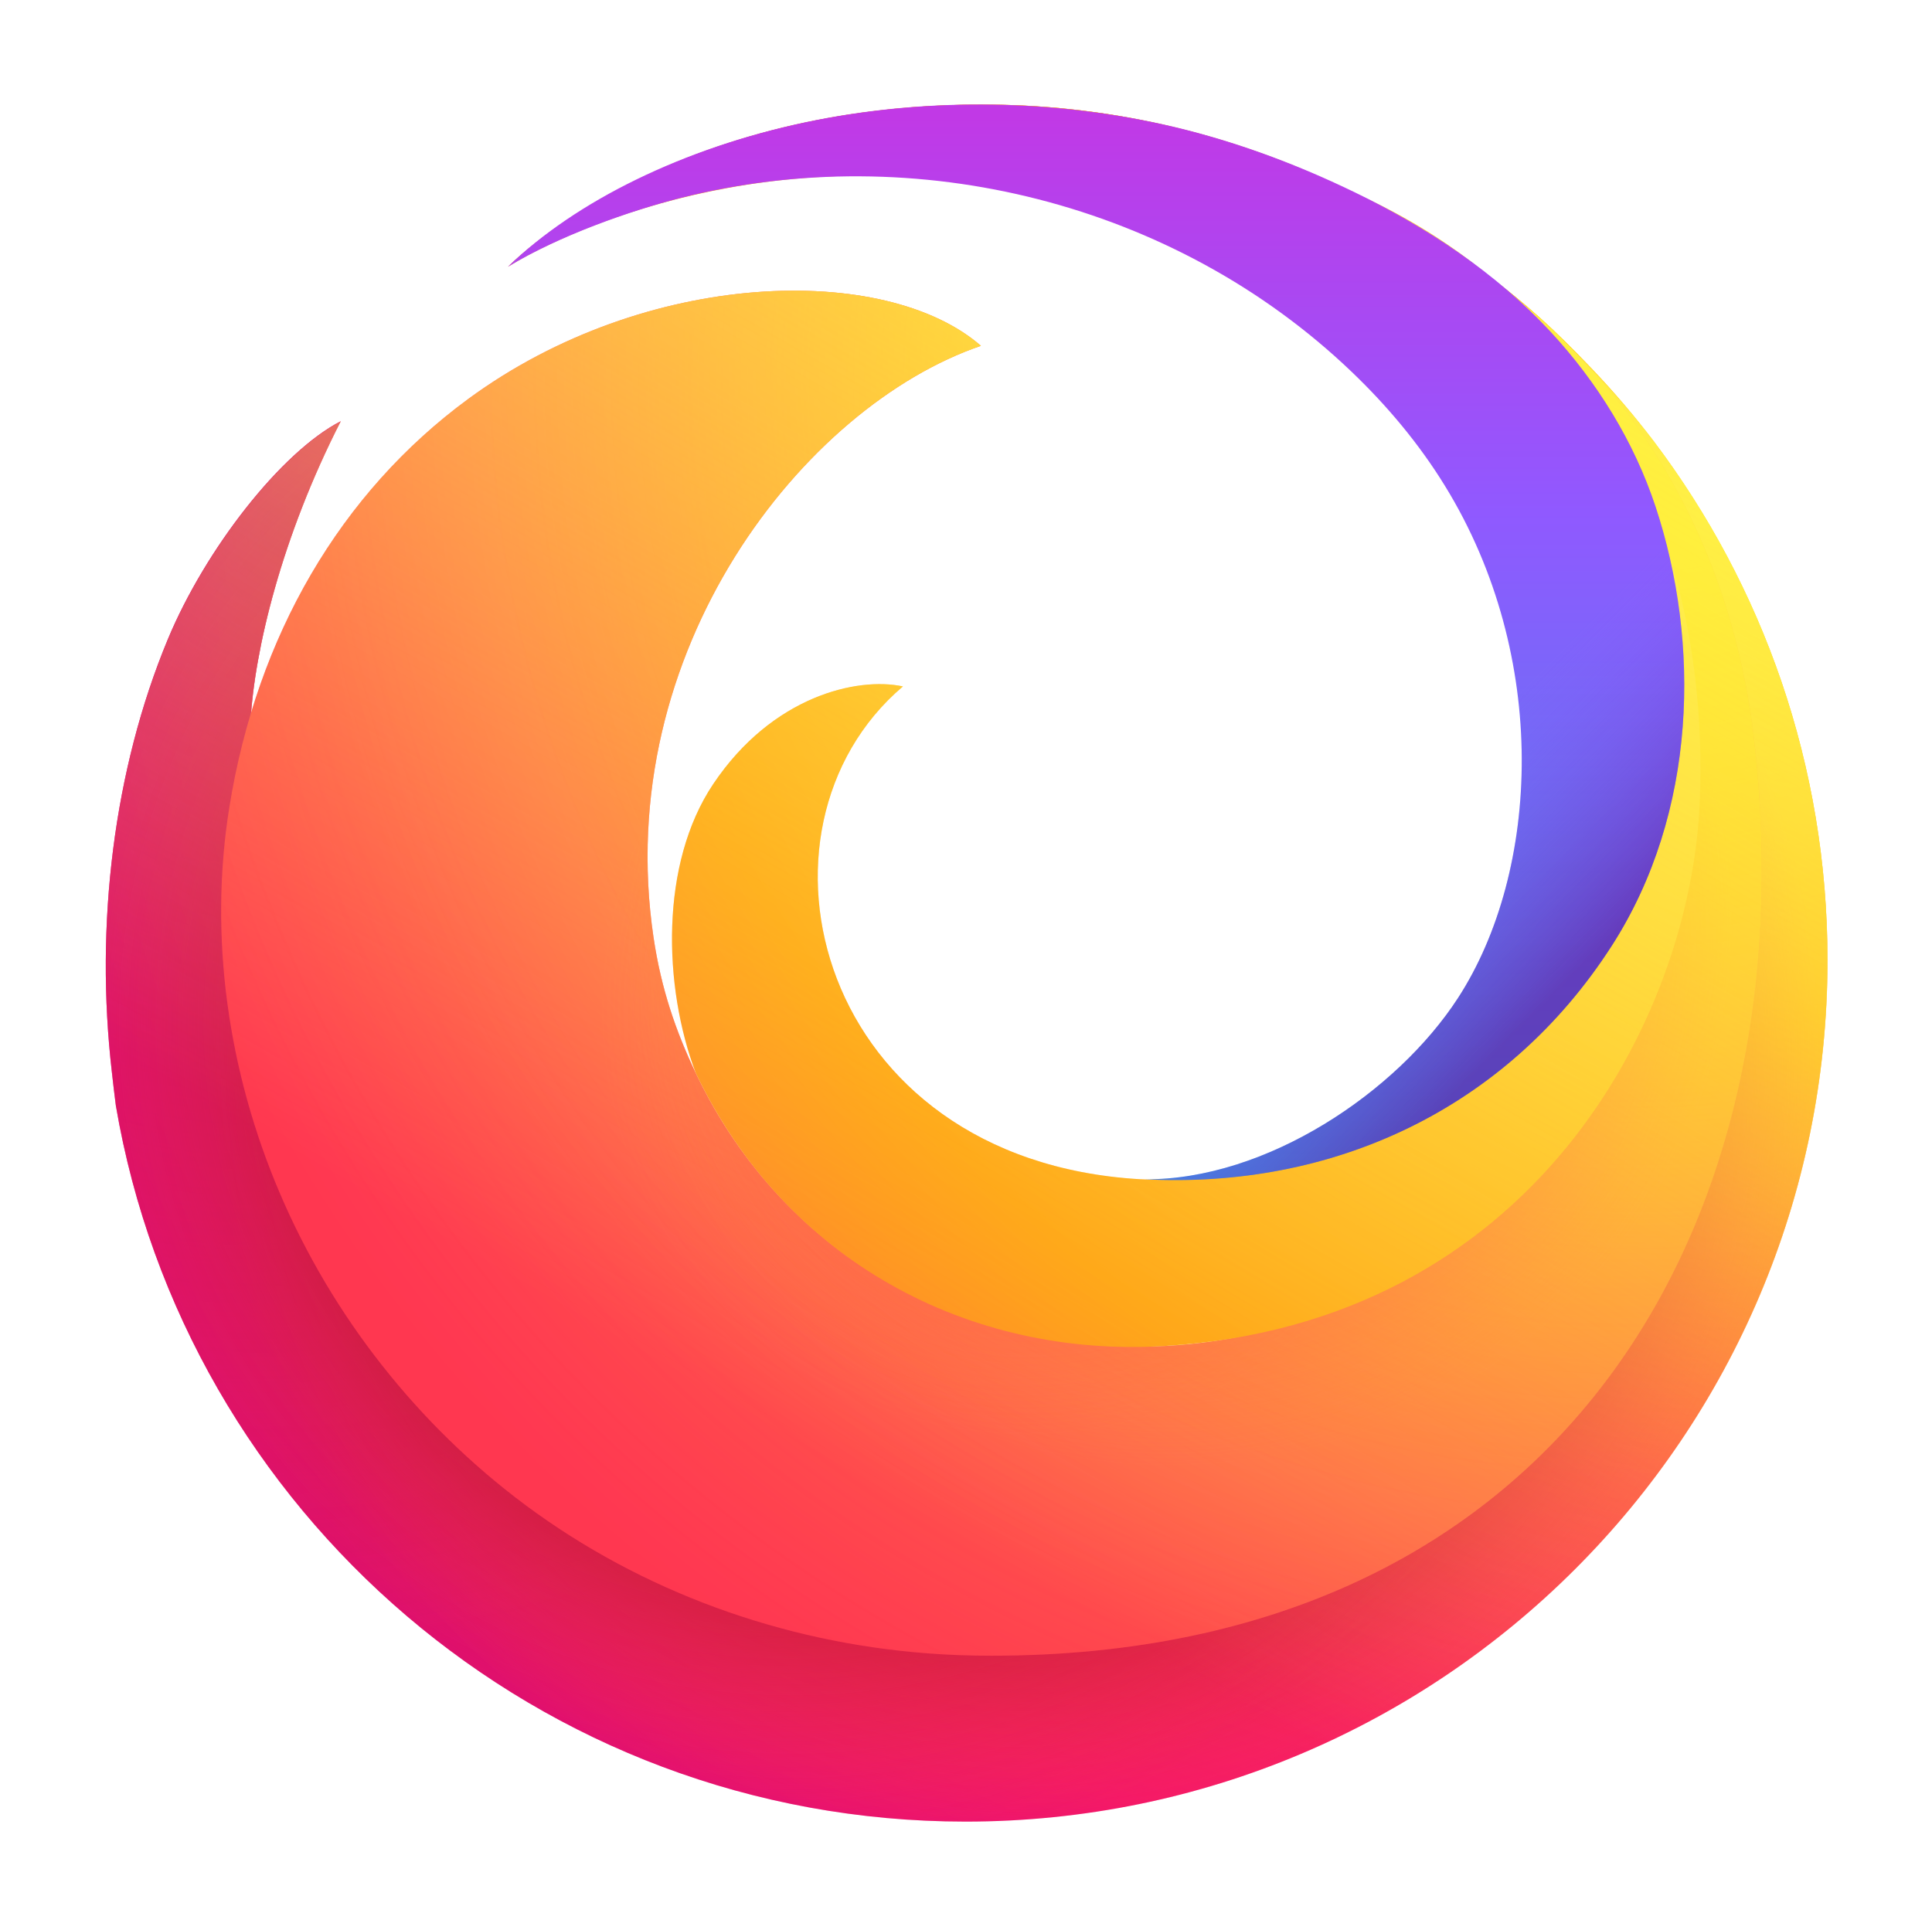
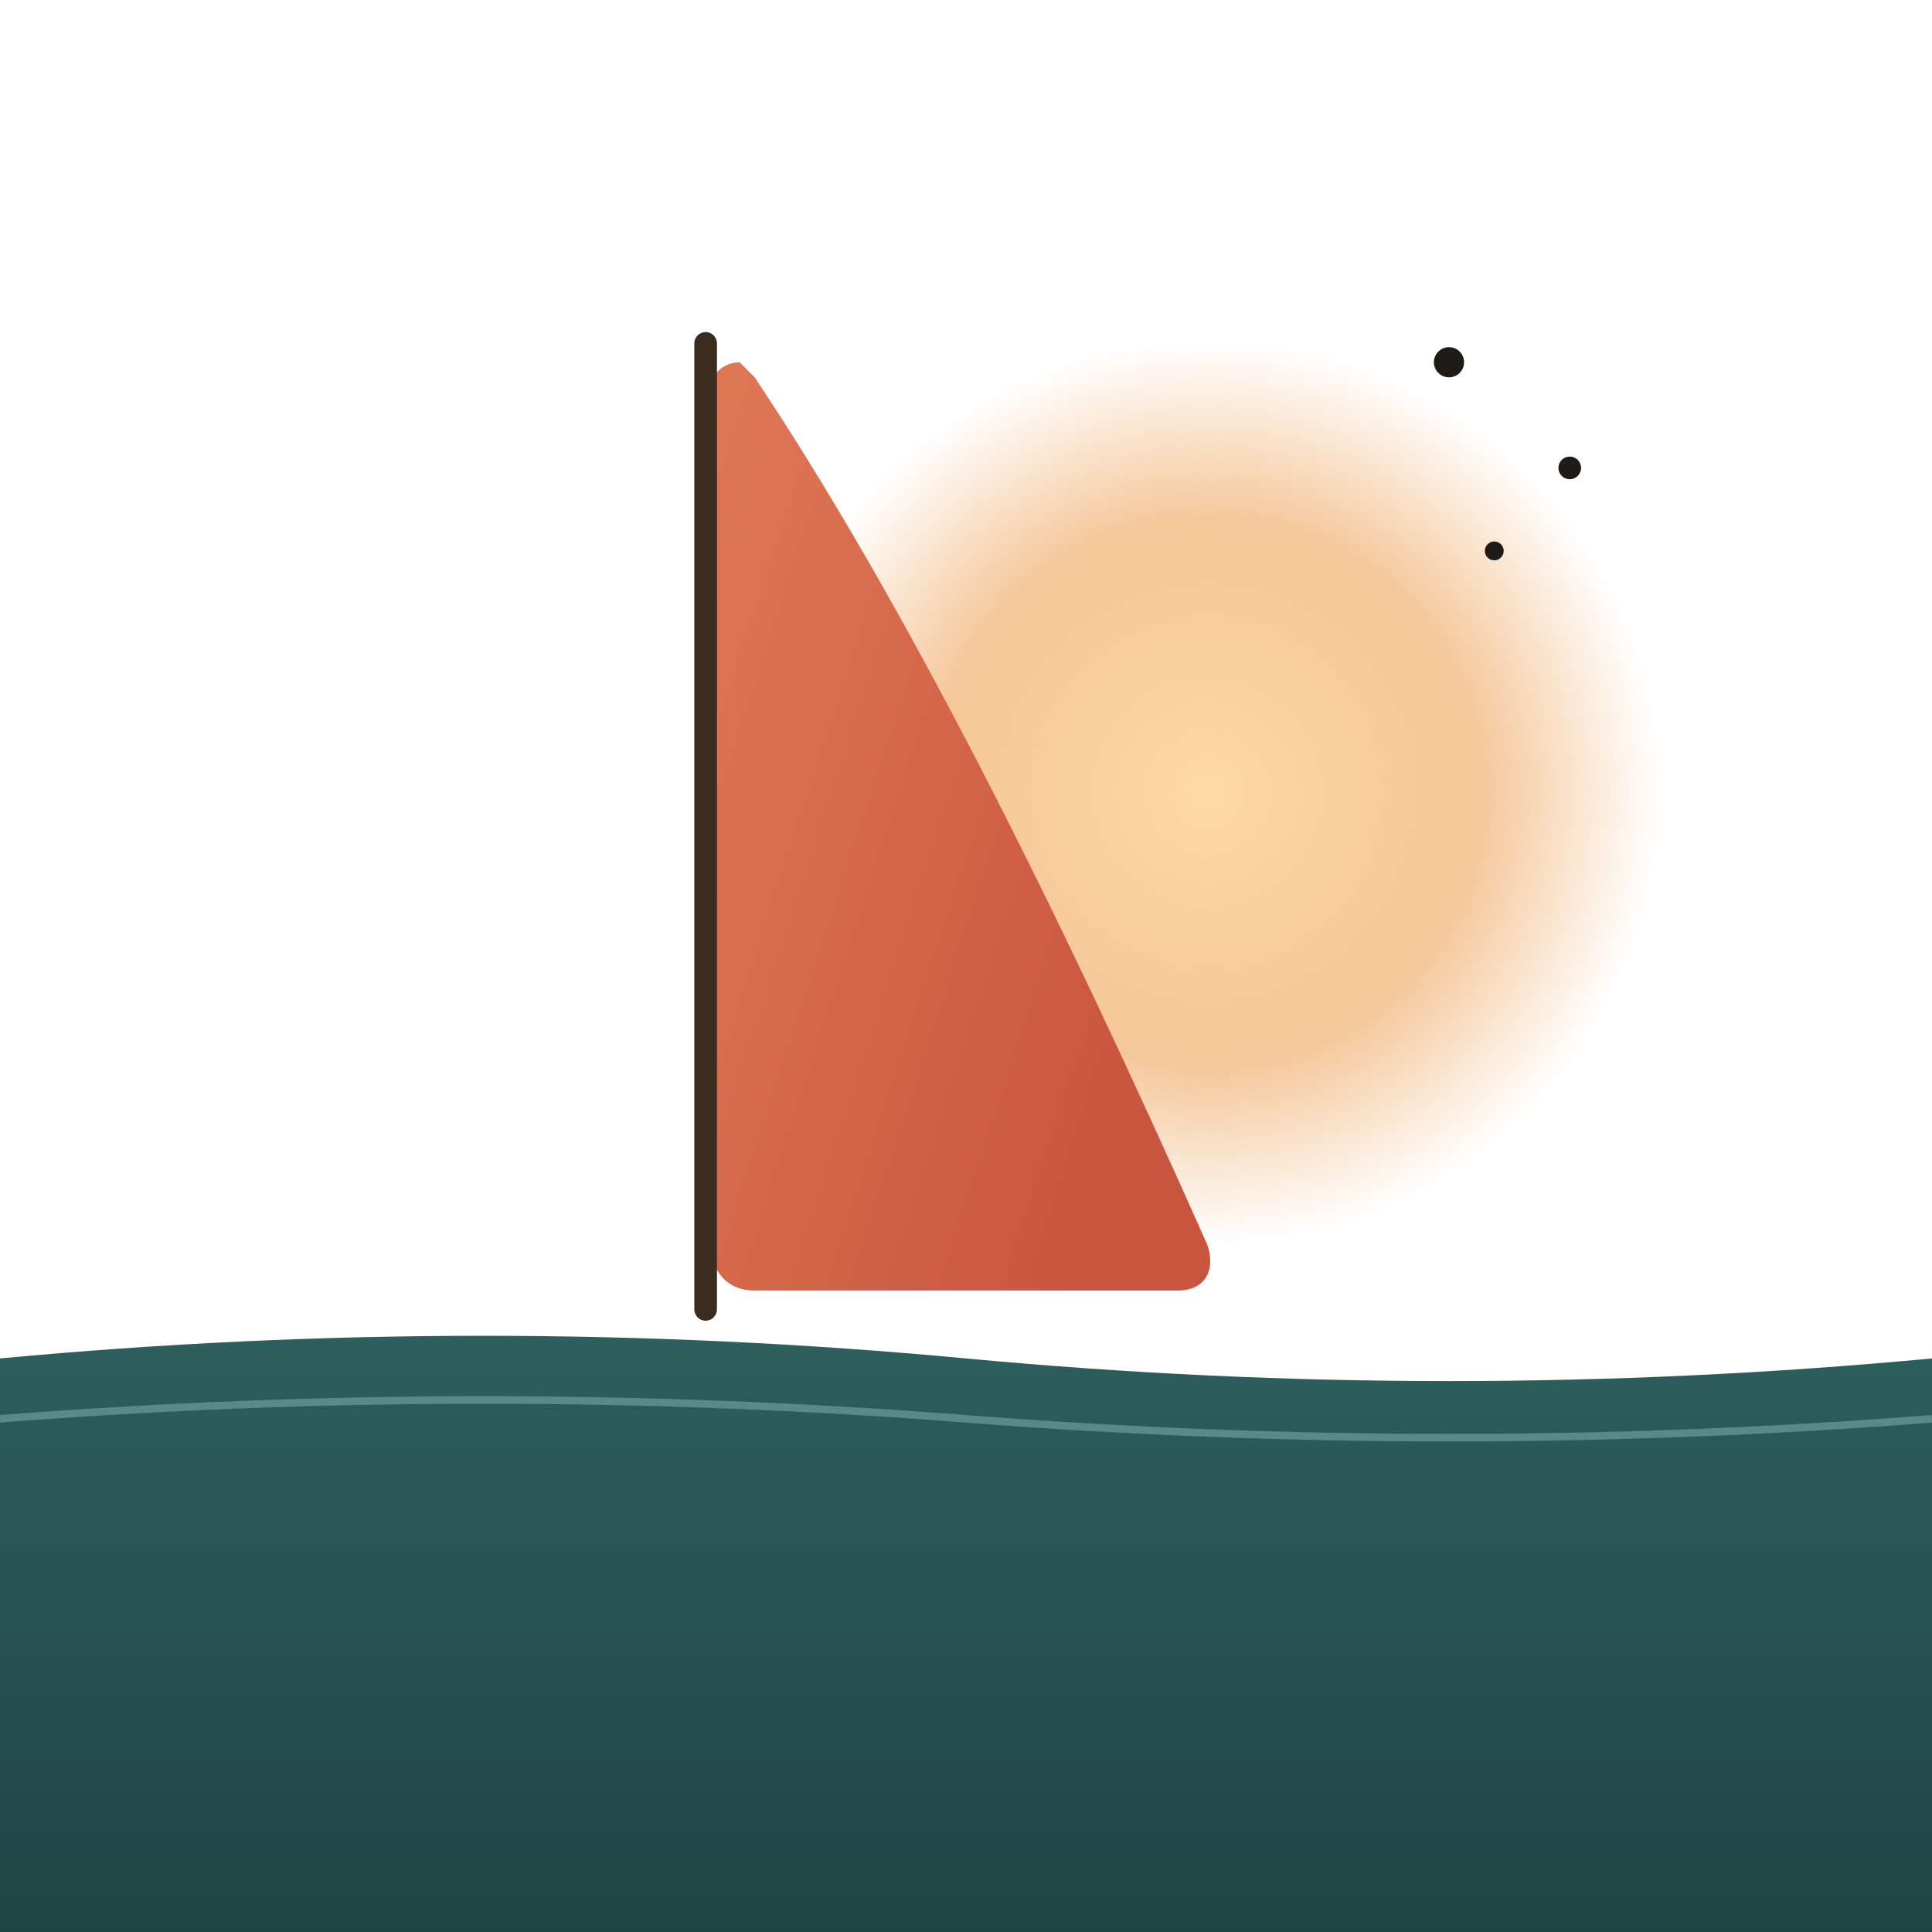
- <svg xmlns="http://www.w3.org/2000/svg" version="1.1" id="Layer_1" x="0px" y="0px" viewBox="0 0 1856 1847.5" style="enable-background:new 0 0 1856 1847.5;" xml:space="preserve">
-   <style type="text/css">
- 	.st0{display:none;}
- 	.st1{fill:url(#SVGID_1_);}
- 	.st2{opacity:0.67;}
- 	.st3{fill:url(#SVGID_2_);}
- 	.st4{fill:url(#SVGID_3_);}
- 	.st5{fill:url(#SVGID_4_);}
- 	.st6{fill:url(#SVGID_5_);}
- 	.st7{fill:url(#SVGID_6_);}
- 	.st8{fill:url(#SVGID_7_);}
- 	.st9{fill:url(#SVGID_8_);}
- 	.st10{opacity:0.53;fill:url(#SVGID_9_);enable-background:new    ;}
- 	.st11{opacity:0.53;fill:url(#SVGID_10_);enable-background:new    ;}
- 	.st12{fill:url(#SVGID_11_);}
- 	.st13{fill:url(#SVGID_12_);}
- 	.st14{fill:url(#SVGID_13_);}
- 	.st15{fill:url(#SVGID_14_);}
- 	.st16{fill:none;}
- </style>
-   <g id="LiveType" class="st0">
- </g>
-   <g id="Outlined">
-     <g>
-       <g>
-         <radialGradient id="SVGID_1_" cx="321.965" cy="2631.885" r="1876.787" fx="389.093" fy="2598.706" gradientTransform="matrix(1 0 0 -1 1258.441 3044.89)" gradientUnits="userSpaceOnUse">
-           <stop offset="0" style="stop-color:#FFF44F" />
-           <stop offset="0.295" style="stop-color:#FF980E" />
-           <stop offset="0.431" style="stop-color:#FF5D36" />
-           <stop offset="0.53" style="stop-color:#FF3750" />
-           <stop offset="0.749" style="stop-color:#F5156C" />
-           <stop offset="0.765" style="stop-color:#F1136E" />
-           <stop offset="0.88" style="stop-color:#DA057A" />
-           <stop offset="0.953" style="stop-color:#D2007F" />
-         </radialGradient>
-         <path class="st1" d="M1588.9,424.3c-149.5-196.4-382.5-318.8-627.6-323.6c-192-3.8-324.7,53.7-399.7,100     c100.4-58.1,245.7-91.1,373-89.4c327.3,4.2,678.8,226.5,731,627.3c59.9,460.1-261.3,844-713.1,845.2     C455.4,1585,153,1145.8,232,751.4c3.9-19.7,2-38.9,8.6-57.5c3.8-69.4,30-178.1,86.7-289.1c-57.2,29.5-130.1,123-166.1,209.6     c-51.9,124.8-70.2,274.1-53.7,416.1c1.2,10.7,2.4,21.3,3.8,31.9c66.6,390.6,406.6,688,816.2,688c457.3,0,828.1-370.7,828.1-828.1     C1755.5,735.4,1693.5,562.9,1588.9,424.3z M278.3,496.2L278.3,496.2L278.3,496.2z" />
-         <g class="st2">
-           <radialGradient id="SVGID_2_" cx="-1019.816" cy="2554.246" r="1110.733" fx="-980.087" fy="2534.61" gradientTransform="matrix(1 0 0 -1 1258.441 3044.89)" gradientUnits="userSpaceOnUse">
-             <stop offset="0" style="stop-color:#B5007F" />
-             <stop offset="1" style="stop-color:#F5156C;stop-opacity:0" />
-           </radialGradient>
-           <path class="st3" d="M1588.9,424.3c-149.5-196.4-382.5-318.8-627.6-323.6c-192-3.8-324.7,53.7-399.7,100      c100.4-58.1,245.7-91.1,373-89.4c327.3,4.2,678.8,226.5,731,627.3c59.9,460.1-261.3,844-713.1,845.2      C455.4,1585,153,1145.8,232,751.4c3.9-19.7,2-38.9,8.6-57.5c3.8-69.4,30-178.1,86.7-289.1c-57.2,29.5-130.1,123-166.1,209.6      c-51.9,124.8-70.2,274.1-53.7,416.1c1.2,10.7,2.4,21.3,3.8,31.9c66.6,390.6,406.6,688,816.2,688      c457.3,0,828.1-370.7,828.1-828.1C1755.5,735.4,1693.5,562.9,1588.9,424.3z M278.3,496.2L278.3,496.2L278.3,496.2z" />
-         </g>
-         <radialGradient id="SVGID_3_" cx="482.401" cy="2738.675" r="2203.835" fx="561.226" fy="2699.715" gradientTransform="matrix(1 0 0 -1 1258.441 3044.89)" gradientUnits="userSpaceOnUse">
-           <stop offset="0" style="stop-color:#FFDD00;stop-opacity:0.6" />
-           <stop offset="8.366719e-02" style="stop-color:#FFD801;stop-opacity:0.524" />
-           <stop offset="0.182" style="stop-color:#FECA05;stop-opacity:0.435" />
-           <stop offset="0.288" style="stop-color:#FEB20C;stop-opacity:0.339" />
-           <stop offset="0.4" style="stop-color:#FD9115;stop-opacity:0.239" />
-           <stop offset="0.515" style="stop-color:#FB6621;stop-opacity:0.134" />
-           <stop offset="0.633" style="stop-color:#F9332F;stop-opacity:2.816400e-02" />
-           <stop offset="0.664" style="stop-color:#F92433;stop-opacity:0" />
-         </radialGradient>
-         <path class="st4" d="M1588.9,424.3c-149.5-196.4-382.5-318.8-627.6-323.6c-192-3.8-324.7,53.7-399.7,100     c100.4-58.1,245.7-91.1,373-89.4c327.3,4.2,678.8,226.5,731,627.3c59.9,460.1-261.3,844-713.1,845.2     C455.4,1585,153,1145.8,232,751.4c3.9-19.7,2-38.9,8.6-57.5c3.8-69.4,30-178.1,86.7-289.1c-57.2,29.5-130.1,123-166.1,209.6     c-51.9,124.8-70.2,274.1-53.7,416.1c1.2,10.7,2.4,21.3,3.8,31.9c66.6,390.6,406.6,688,816.2,688c457.3,0,828.1-370.7,828.1-828.1     C1755.5,735.4,1693.5,562.9,1588.9,424.3z M278.3,496.2L278.3,496.2L278.3,496.2z" />
-       </g>
-       <g>
-         <radialGradient id="SVGID_4_" cx="975.766" cy="1493.538" r="2843.121" gradientTransform="matrix(1 0 0 -1 0 2512)" gradientUnits="userSpaceOnUse">
-           <stop offset="0.153" style="stop-color:#960E18" />
-           <stop offset="0.206" style="stop-color:#CC2335;stop-opacity:0.554" />
-           <stop offset="0.249" style="stop-color:#F13148;stop-opacity:0.191" />
-           <stop offset="0.272" style="stop-color:#FF3750;stop-opacity:0" />
-         </radialGradient>
-         <path class="st5" d="M1588.9,424.3c-149.5-196.4-382.5-318.8-627.6-323.6c-192-3.8-324.7,53.7-399.7,100     c100.4-58.1,245.7-91.1,373-89.4c327.3,4.2,678.8,226.5,731,627.3c59.9,460.1-261.3,844-713.1,845.2     C455.4,1585,153,1145.8,232,751.4c3.9-19.7,2-38.9,8.6-57.5c3.8-69.4,30-178.1,86.7-289.1c-57.2,29.5-130.1,123-166.1,209.6     c-51.9,124.8-70.2,274.1-53.7,416.1c1.2,10.7,2.4,21.3,3.8,31.9c66.6,390.6,406.6,688,816.2,688c457.3,0,828.1-370.7,828.1-828.1     C1755.5,735.4,1693.5,562.9,1588.9,424.3z M278.3,496.2L278.3,496.2L278.3,496.2z" />
-         <radialGradient id="SVGID_5_" cx="760.619" cy="1529.288" r="2843.121" gradientTransform="matrix(1 0 0 -1 0 2512)" gradientUnits="userSpaceOnUse">
-           <stop offset="0.113" style="stop-color:#960E18" />
-           <stop offset="0.189" style="stop-color:#CC2335;stop-opacity:0.554" />
-           <stop offset="0.252" style="stop-color:#F13148;stop-opacity:0.191" />
-           <stop offset="0.284" style="stop-color:#FF3750;stop-opacity:0" />
-         </radialGradient>
-         <path class="st6" d="M1588.9,424.3c-149.5-196.4-382.5-318.8-627.6-323.6c-192-3.8-324.7,53.7-399.7,100     c100.4-58.1,245.7-91.1,373-89.4c327.3,4.2,678.8,226.5,731,627.3c59.9,460.1-261.3,844-713.1,845.2     C455.4,1585,153,1145.8,232,751.4c3.9-19.7,2-38.9,8.6-57.5c3.8-69.4,30-178.1,86.7-289.1c-57.2,29.5-130.1,123-166.1,209.6     c-51.9,124.8-70.2,274.1-53.7,416.1c1.2,10.7,2.4,21.3,3.8,31.9c66.6,390.6,406.6,688,816.2,688c457.3,0,828.1-370.7,828.1-828.1     C1755.5,735.4,1693.5,562.9,1588.9,424.3z M278.3,496.2L278.3,496.2L278.3,496.2z" />
-       </g>
-       <linearGradient id="SVGID_6_" gradientUnits="userSpaceOnUse" x1="-209.369" y1="2784.081" x2="277.096" y2="1941.499" gradientTransform="matrix(1 0 0 -1 1258.441 3044.89)">
-         <stop offset="0" style="stop-color:#FFBC04" />
-         <stop offset="0.26" style="stop-color:#FFA202;stop-opacity:0.489" />
-         <stop offset="0.508" style="stop-color:#FF8E00;stop-opacity:0" />
-       </linearGradient>
-       <path class="st7" d="M1665.6,738.5c6.6,50.8,8.6,100.8,6.2,149.5c27.4-4.1,54.9-7.7,82.4-10.9c-9.2-169.5-69.2-325.4-165.3-452.8    c-149.5-196.4-382.5-318.8-627.6-323.6c-192-3.8-324.7,53.7-399.7,100c100.4-58.1,245.7-91.1,373-89.4    C1261.9,115.4,1613.4,337.7,1665.6,738.5z" />
-       <g>
-         <radialGradient id="SVGID_7_" cx="244.077" cy="2202.785" r="1837.156" fx="309.787" fy="2170.307" gradientTransform="matrix(0.9589 0 0 -0.9589 1306.989 2461.768)" gradientUnits="userSpaceOnUse">
-           <stop offset="0" style="stop-color:#FF980E" />
-           <stop offset="0.295" style="stop-color:#FF7139" />
-           <stop offset="0.485" style="stop-color:#FF5B51" />
-           <stop offset="0.626" style="stop-color:#FF4F5E" />
-           <stop offset="0.737" style="stop-color:#FF4055" />
-           <stop offset="0.843" style="stop-color:#FF3750" />
-         </radialGradient>
-         <path class="st8" d="M1685.7,715.6c-46.5-418.8-421-607.1-751.1-604.4c-127.2,1-272.5,31.3-373,89.4     c-46.9,28.9-71.3,53.4-73.6,55.8c2.7-2.2,10.6-8.7,23.8-17.8c0.4-0.3,0.9-0.6,1.3-0.9c0.4-0.3,0.8-0.5,1.2-0.8     c47.9-33,101.9-57,159-73.7c87.3-25.5,181.7-34.1,272.6-31.8c373.4,21.5,636.9,330.7,646.1,659.8     c7.6,272.4-215.9,489.6-473.5,502.2c-187.3,9.1-363.8-81.3-450.1-262.2c-19.2-40.3-33.3-81.2-40.6-130.6     C587,625.2,772.3,390.4,942.3,332.3c-91.7-79.9-321.4-74.5-492.4,51c-123.1,90.4-203,227.9-229.5,391.9     c-20.2,125.1-1.2,255.2,48.4,371.3c50.5,118.4,132.6,222.7,235.8,299.6c112.1,83.4,247.1,132,386.2,142.6     c20.5,1.6,41.1,2.3,61.7,2.3C1499.6,1591,1736.9,1176.7,1685.7,715.6z" />
-         <radialGradient id="SVGID_8_" cx="244.077" cy="2202.785" r="1837.156" fx="309.787" fy="2170.307" gradientTransform="matrix(0.9589 0 0 -0.9589 1306.989 2461.768)" gradientUnits="userSpaceOnUse">
-           <stop offset="8.407450e-02" style="stop-color:#FFDE08" />
-           <stop offset="0.208" style="stop-color:#FFD609;stop-opacity:0.832" />
-           <stop offset="0.403" style="stop-color:#FFBF0B;stop-opacity:0.568" />
-           <stop offset="0.644" style="stop-color:#FF9B0F;stop-opacity:0.242" />
-           <stop offset="0.822" style="stop-color:#FF7B12;stop-opacity:0" />
-         </radialGradient>
-         <path class="st9" d="M1685.7,715.6c-46.5-418.8-421-607.1-751.1-604.4c-127.2,1-272.5,31.3-373,89.4     c-46.9,28.9-71.3,53.4-73.6,55.8c2.7-2.2,10.6-8.7,23.8-17.8c0.4-0.3,0.9-0.6,1.3-0.9c0.4-0.3,0.8-0.5,1.2-0.8     c47.9-33,101.9-57,159-73.7c87.3-25.5,181.7-34.1,272.6-31.8c373.4,21.5,636.9,330.7,646.1,659.8     c7.6,272.4-215.9,489.6-473.5,502.2c-187.3,9.1-363.8-81.3-450.1-262.2c-19.2-40.3-33.3-81.2-40.6-130.6     C587,625.2,772.3,390.4,942.3,332.3c-91.7-79.9-321.4-74.5-492.4,51c-123.1,90.4-203,227.9-229.5,391.9     c-20.2,125.1-1.2,255.2,48.4,371.3c50.5,118.4,132.6,222.7,235.8,299.6c112.1,83.4,247.1,132,386.2,142.6     c20.5,1.6,41.1,2.3,61.7,2.3C1499.6,1591,1736.9,1176.7,1685.7,715.6z" />
-       </g>
-       <g>
-         <radialGradient id="SVGID_9_" cx="538.615" cy="664.721" r="863.962" gradientTransform="matrix(0.2472 0.969 1.0112 -0.258 328.7156 547.2202)" gradientUnits="userSpaceOnUse">
-           <stop offset="0.363" style="stop-color:#FF3750" />
-           <stop offset="0.411" style="stop-color:#FF444B;stop-opacity:0.789" />
-           <stop offset="0.59" style="stop-color:#FF7139;stop-opacity:0" />
-         </radialGradient>
-         <path class="st10" d="M1685.7,715.6c-46.5-418.8-421-607.1-751.1-604.4c-127.2,1-272.5,31.3-373,89.4     c-46.9,28.9-71.3,53.4-73.6,55.8c2.7-2.2,10.6-8.7,23.8-17.8c0.4-0.3,0.9-0.6,1.3-0.9c0.4-0.3,0.8-0.5,1.2-0.8     c47.9-33,101.9-57,159-73.7c87.3-25.5,181.7-34.1,272.6-31.8c373.4,21.5,636.9,330.7,646.1,659.8     c7.6,272.4-215.9,489.6-473.5,502.2c-187.3,9.1-363.8-81.3-450.1-262.2c-19.2-40.3-33.3-81.2-40.6-130.6     C587,625.2,772.3,390.4,942.3,332.3c-91.7-79.9-321.4-74.5-492.4,51c-123.1,90.4-203,227.9-229.5,391.9     c-20.2,125.1-1.2,255.2,48.4,371.3c50.5,118.4,132.6,222.7,235.8,299.6c112.1,83.4,247.1,132,386.2,142.6     c20.5,1.6,41.1,2.3,61.7,2.3C1499.6,1591,1736.9,1176.7,1685.7,715.6z" />
-         <radialGradient id="SVGID_10_" cx="389.696" cy="589.207" r="862.954" gradientTransform="matrix(0.2472 0.969 0.9698 -0.2474 318.7961 738.6102)" gradientUnits="userSpaceOnUse">
-           <stop offset="0.216" style="stop-color:#FF3750;stop-opacity:0.8" />
-           <stop offset="0.27" style="stop-color:#FF444B;stop-opacity:0.632" />
-           <stop offset="0.474" style="stop-color:#FF7139;stop-opacity:0" />
-         </radialGradient>
-         <path class="st11" d="M1685.7,715.6c-46.5-418.8-421-607.1-751.1-604.4c-127.2,1-272.5,31.3-373,89.4     c-46.9,28.9-71.3,53.4-73.6,55.8c2.7-2.2,10.6-8.7,23.8-17.8c0.4-0.3,0.9-0.6,1.3-0.9c0.4-0.3,0.8-0.5,1.2-0.8     c47.9-33,101.9-57,159-73.7c87.3-25.5,181.7-34.1,272.6-31.8c373.4,21.5,636.9,330.7,646.1,659.8     c7.6,272.4-215.9,489.6-473.5,502.2c-187.3,9.1-363.8-81.3-450.1-262.2c-19.2-40.3-33.3-81.2-40.6-130.6     C587,625.2,772.3,390.4,942.3,332.3c-91.7-79.9-321.4-74.5-492.4,51c-123.1,90.4-203,227.9-229.5,391.9     c-20.2,125.1-1.2,255.2,48.4,371.3c50.5,118.4,132.6,222.7,235.8,299.6c112.1,83.4,247.1,132,386.2,142.6     c20.5,1.6,41.1,2.3,61.7,2.3C1499.6,1591,1736.9,1176.7,1685.7,715.6z" />
-       </g>
-       <g>
-         <radialGradient id="SVGID_11_" cx="610.724" cy="2410.31" r="3105.129" gradientTransform="matrix(0.9589 0 0 -0.9589 1306.989 2461.768)" gradientUnits="userSpaceOnUse">
-           <stop offset="5.356570e-02" style="stop-color:#FFF44F" />
-           <stop offset="0.457" style="stop-color:#FF980E" />
-           <stop offset="0.521" style="stop-color:#FF8424" />
-           <stop offset="0.587" style="stop-color:#FF7634" />
-           <stop offset="0.639" style="stop-color:#FF7139" />
-         </radialGradient>
-         <path class="st12" d="M1118.5,1293.4c353.6-21.5,504.9-313.4,514.3-520.7c14.8-323.7-177.7-672.7-686.9-641.2     c-90.8-2.3-185.3,6.3-272.6,31.8c-76.5,23.3-129.6,53.8-159,73.7c-0.4,0.3-0.8,0.5-1.2,0.8c-0.5,0.3-0.9,0.6-1.3,0.9     c-7.9,5.5-15.7,11.3-23.2,17.4c14.2-9.7,189.8-113.1,433.8-81.2C1214.7,213.1,1482,440,1482,739.4     c0,230.4-178.4,406.2-387.4,393.7C784.2,1114.4,706,796.8,867.4,659.6c-43.5-9.4-125.4,9-182.3,93.9     c-51.1,76.3-48.2,194.1-16.7,277.6C754.7,1212.1,931.3,1304.8,1118.5,1293.4z" />
-       </g>
-       <g>
-         <linearGradient id="SVGID_12_" gradientUnits="userSpaceOnUse" x1="1321.766" y1="2265.998" x2="477.681" y2="804" gradientTransform="matrix(1 0 0 -1 0 2512)">
-           <stop offset="0" style="stop-color:#FFF44F;stop-opacity:0.8" />
-           <stop offset="0.75" style="stop-color:#FFF44F;stop-opacity:0" />
-         </linearGradient>
-         <path class="st13" d="M1588.9,424.3c-22.2-29.1-46.4-56.4-72-82.1c-20.5-21.7-42.6-41.8-65.7-60.3c13.3,11.6,26.1,23.9,38.2,36.9     c44.8,48.3,80.2,105.4,100.9,168c43.2,130.5,40.4,293.9-42.1,422.2c-98.3,152.9-258.2,228.4-431.2,224.7c-7.5,0-15-0.1-22.6-0.6     C784.2,1114.4,706,796.8,867.5,659.6c-43.5-9.4-125.4,9-182.4,93.9c-51.1,76.3-48.2,194.1-16.7,277.6     c-19.2-40.2-33.3-81.2-40.6-130.6C587,625.2,772.3,390.4,942.3,332.3c-91.7-79.9-321.4-74.5-492.4,51     c-99.6,73.1-170.9,177.1-208.5,301.1c5.5-69.5,31.9-173.4,86-279.5c-57.2,29.5-130.1,123-166.1,209.6     c-51.9,124.8-70.2,274.1-53.7,416.1c1.2,10.7,2.4,21.3,3.8,31.9c66.6,390.6,406.6,688,816.2,688c457.3,0,828.1-370.7,828.1-828.1     C1755.5,735.4,1693.5,562.9,1588.9,424.3z" />
-       </g>
-       <linearGradient id="SVGID_13_" gradientUnits="userSpaceOnUse" x1="-205.411" y1="1906.686" x2="-205.411" y2="2933.979" gradientTransform="matrix(1 0 0 -1 1258.441 3044.89)">
-         <stop offset="0" style="stop-color:#3A8EE6" />
-         <stop offset="0.236" style="stop-color:#5C79F0" />
-         <stop offset="0.629" style="stop-color:#9059FF" />
-         <stop offset="1" style="stop-color:#C139E6" />
-       </linearGradient>
-       <path class="st14" d="M1590.4,486.7c-20.7-62.5-56.1-119.6-100.9-168c-52.8-56.9-118.5-100.2-188-133.9    c-59.2-28.7-121-51.3-184.8-65.4c-114.4-25.2-234.4-24.7-342.5-2C656.7,142.2,553.4,192.9,488,256.3c49-29.7,117.3-53.8,166-66.1    c226-57,474.8,4.7,644.5,167.1c34.1,32.6,64.7,69.1,89.5,109.4c101.2,164.2,91.6,370.5,12.7,492.2    c-58.6,90.4-184.1,175.2-301.3,174.3c179.7,9.4,347.2-66.2,448.9-224.3C1630.8,780.6,1633.6,617.2,1590.4,486.7z" />
-       <linearGradient id="SVGID_14_" gradientUnits="userSpaceOnUse" x1="-583.449" y1="2938.689" x2="250.12" y2="2105.119" gradientTransform="matrix(1 0 0 -1 1258.441 3044.89)">
-         <stop offset="0.805" style="stop-color:#9059FF;stop-opacity:0" />
-         <stop offset="1" style="stop-color:#6E008B;stop-opacity:0.5" />
-       </linearGradient>
-       <path class="st15" d="M1590.4,486.7c-20.7-62.5-56.1-119.6-100.9-168c-52.8-56.9-118.5-100.2-188-133.9    c-59.2-28.7-121-51.3-184.8-65.4c-114.4-25.2-234.4-24.7-342.5-2C656.7,142.2,553.4,192.9,488,256.3c49-29.7,117.3-53.8,166-66.1    c226-57,474.8,4.7,644.5,167.1c34.1,32.6,64.7,69.1,89.5,109.4c101.2,164.2,91.6,370.5,12.7,492.2    c-58.6,90.4-184.1,175.2-301.3,174.3c179.7,9.4,347.2-66.2,448.9-224.3C1630.8,780.6,1633.6,617.2,1590.4,486.7z" />
-     </g>
-     <rect x="745.5" y="50.5" class="st16" width="50" height="50" />
+ <svg xmlns="http://www.w3.org/2000/svg" viewBox="0 0 512 512" role="img" aria-label="Vela">
+   <defs>
+     <linearGradient id="vs-sail" x1="0" y1="0" x2="1" y2="0.6">
+       <stop offset="0" stop-color="#E07856" />
+       <stop offset="1" stop-color="#C8553D" />
+     </linearGradient>
+     <linearGradient id="vs-sea" x1="0" y1="0" x2="0" y2="1">
+       <stop offset="0" stop-color="#2D5F5D" />
+       <stop offset="1" stop-color="#1F4444" />
+     </linearGradient>
+     <radialGradient id="vs-sun" cx="0.5" cy="0.5" r="0.5">
+       <stop offset="0" stop-color="#FFD9A8" />
+       <stop offset="0.6" stop-color="#F2B980" stop-opacity="0.8" />
+       <stop offset="1" stop-color="#F2B980" stop-opacity="0" />
+     </radialGradient>
+   </defs>
+   <circle cx="320" cy="210" r="120" fill="url(#vs-sun)" />
+   <path d="M 196 96 C 196 96 196 96 200 100 C 240 160 280 240 320 330 C 322 336 320 342 312 342 L 200 342 C 192 342 188 336 188 328 L 188 104 C 188 99 192 96 196 96 Z" fill="url(#vs-sail)" />
+   <rect x="184" y="88" width="6" height="262" rx="3" fill="#3A2C20" />
+   <path d="M 0 360 Q 128 348 256 360 T 512 360 L 512 512 L 0 512 Z" fill="url(#vs-sea)" />
+   <path d="M 0 376 Q 128 366 256 376 T 512 376" stroke="#7FB0AC" stroke-width="2" fill="none" opacity="0.55" />
+   <g fill="#1F1B16">
+     <circle cx="384" cy="96" r="4" />
+     <circle cx="416" cy="124" r="3" />
+     <circle cx="396" cy="146" r="2.5" />
  </g>
-   <g id="Layer_3">
- </g>
-   <g id="Layer_4">
- </g>
-   <g id="Layer_5">
- </g>
</svg>
